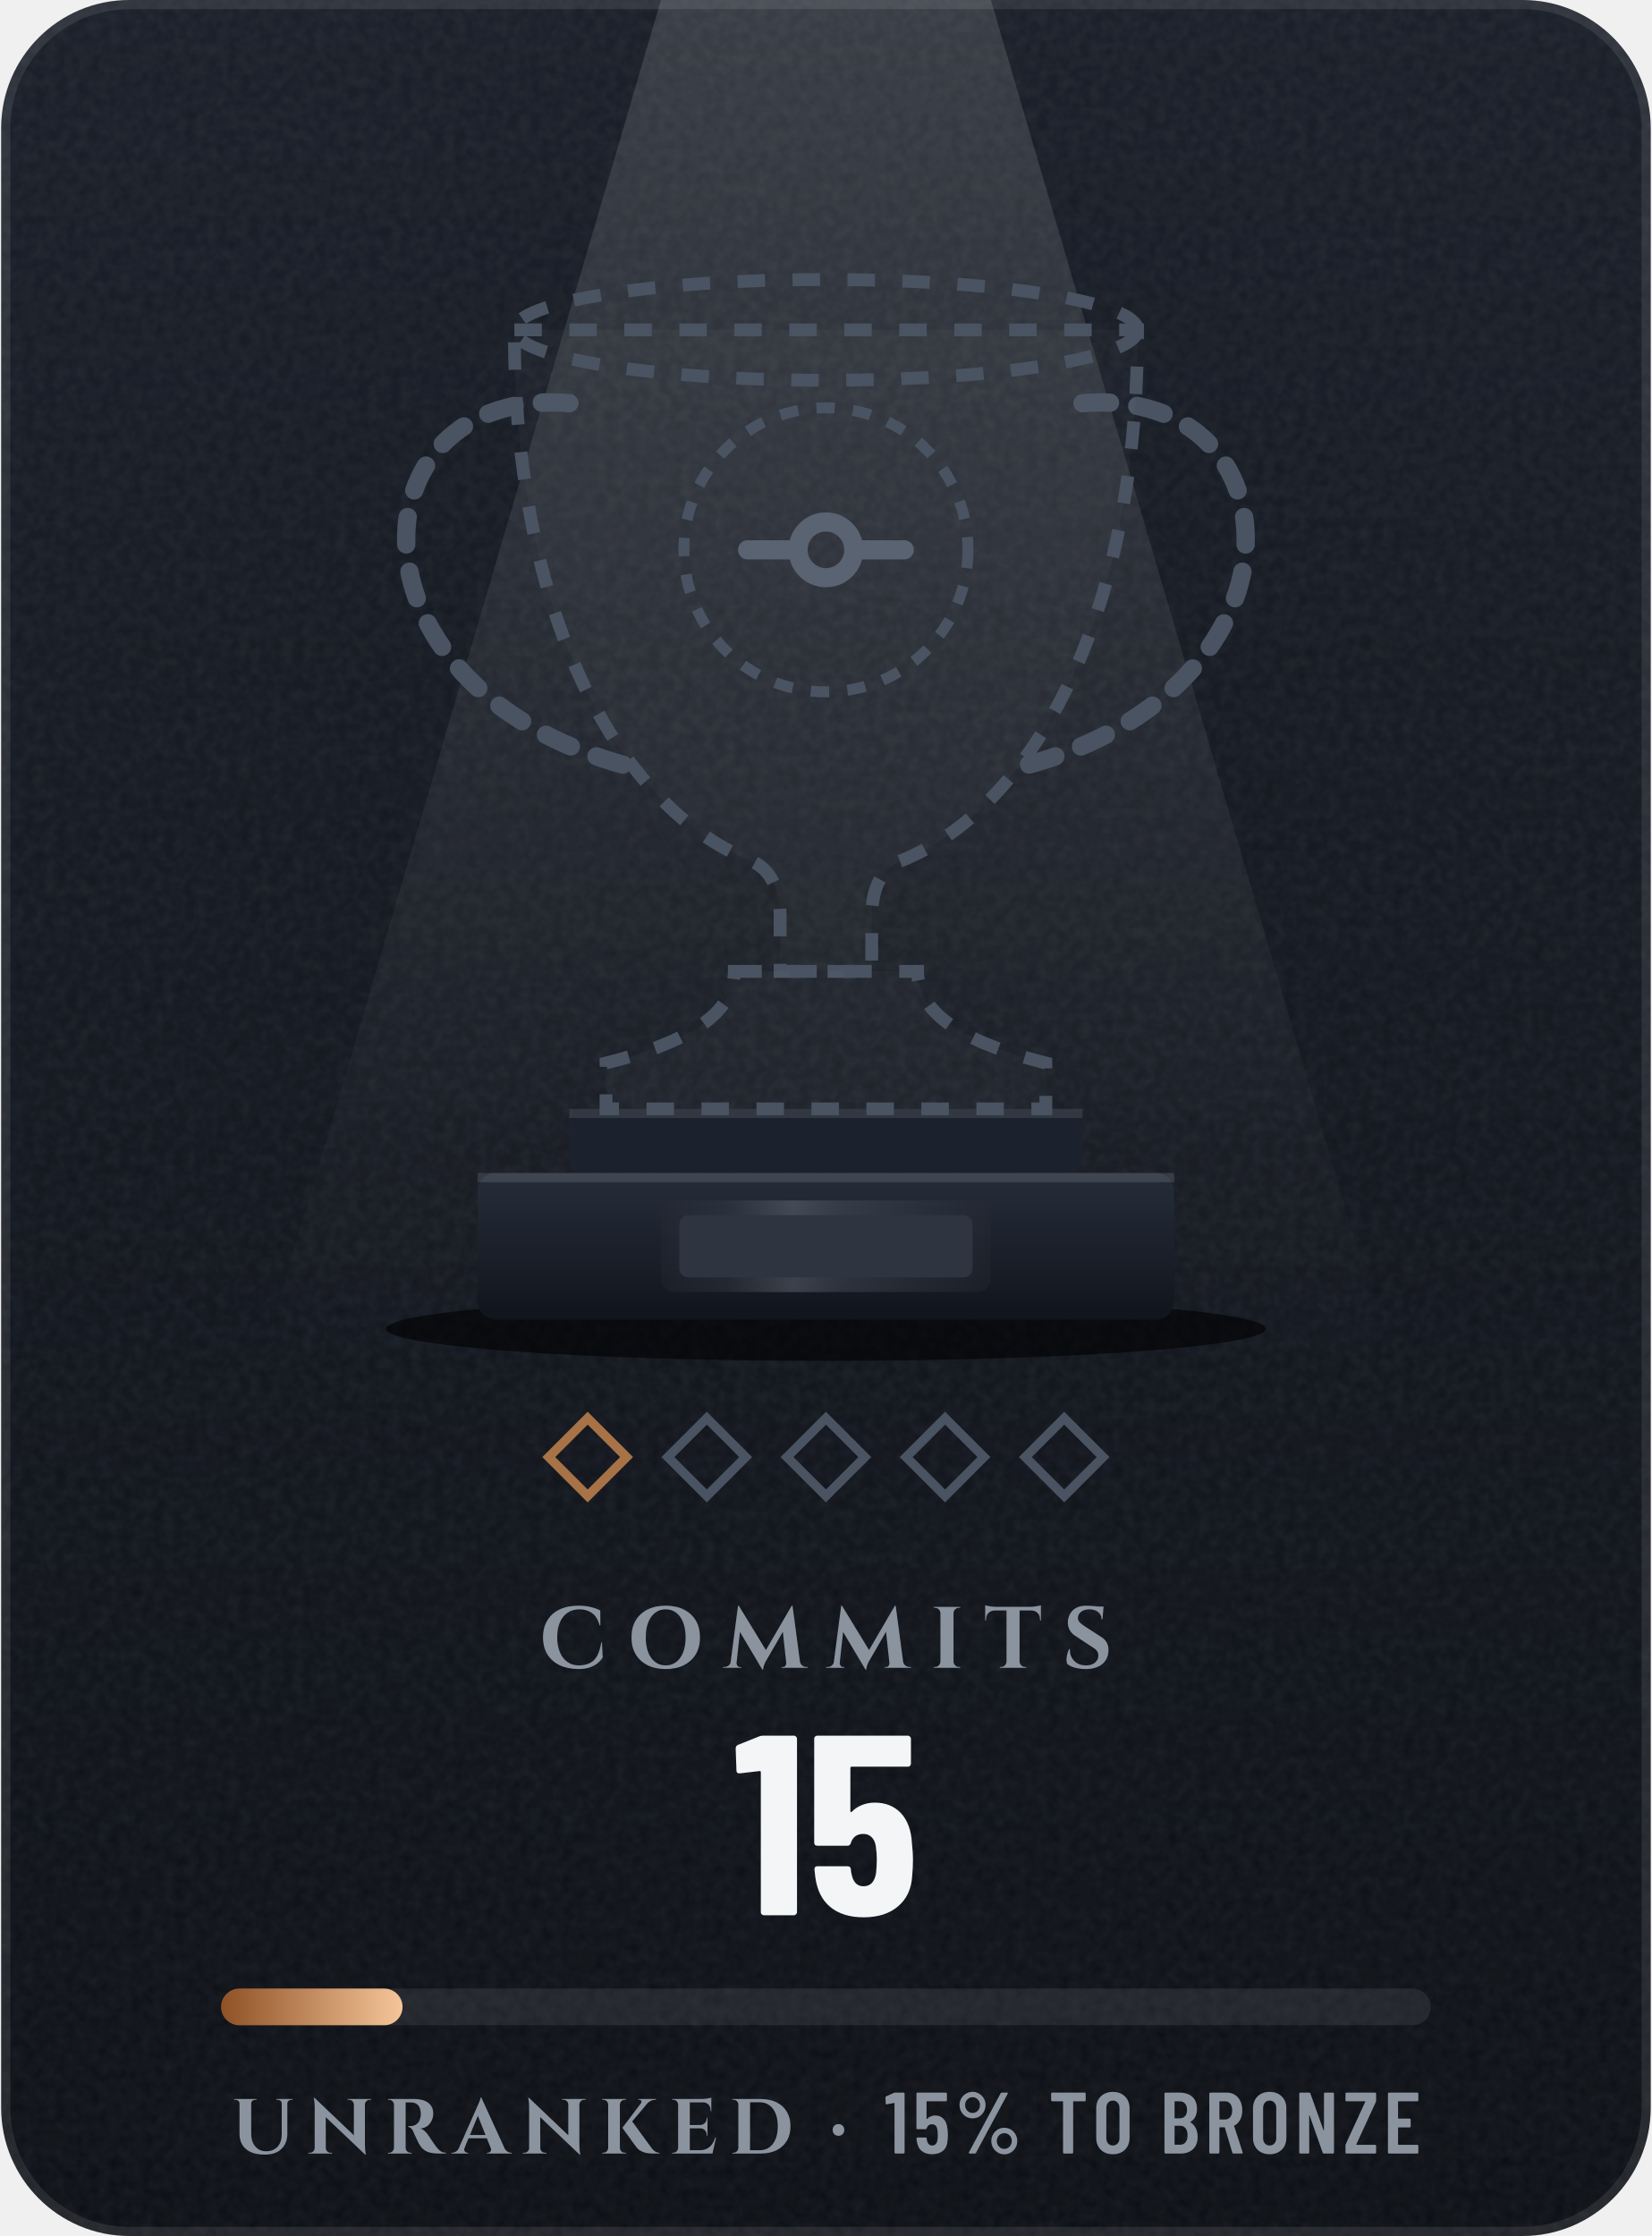
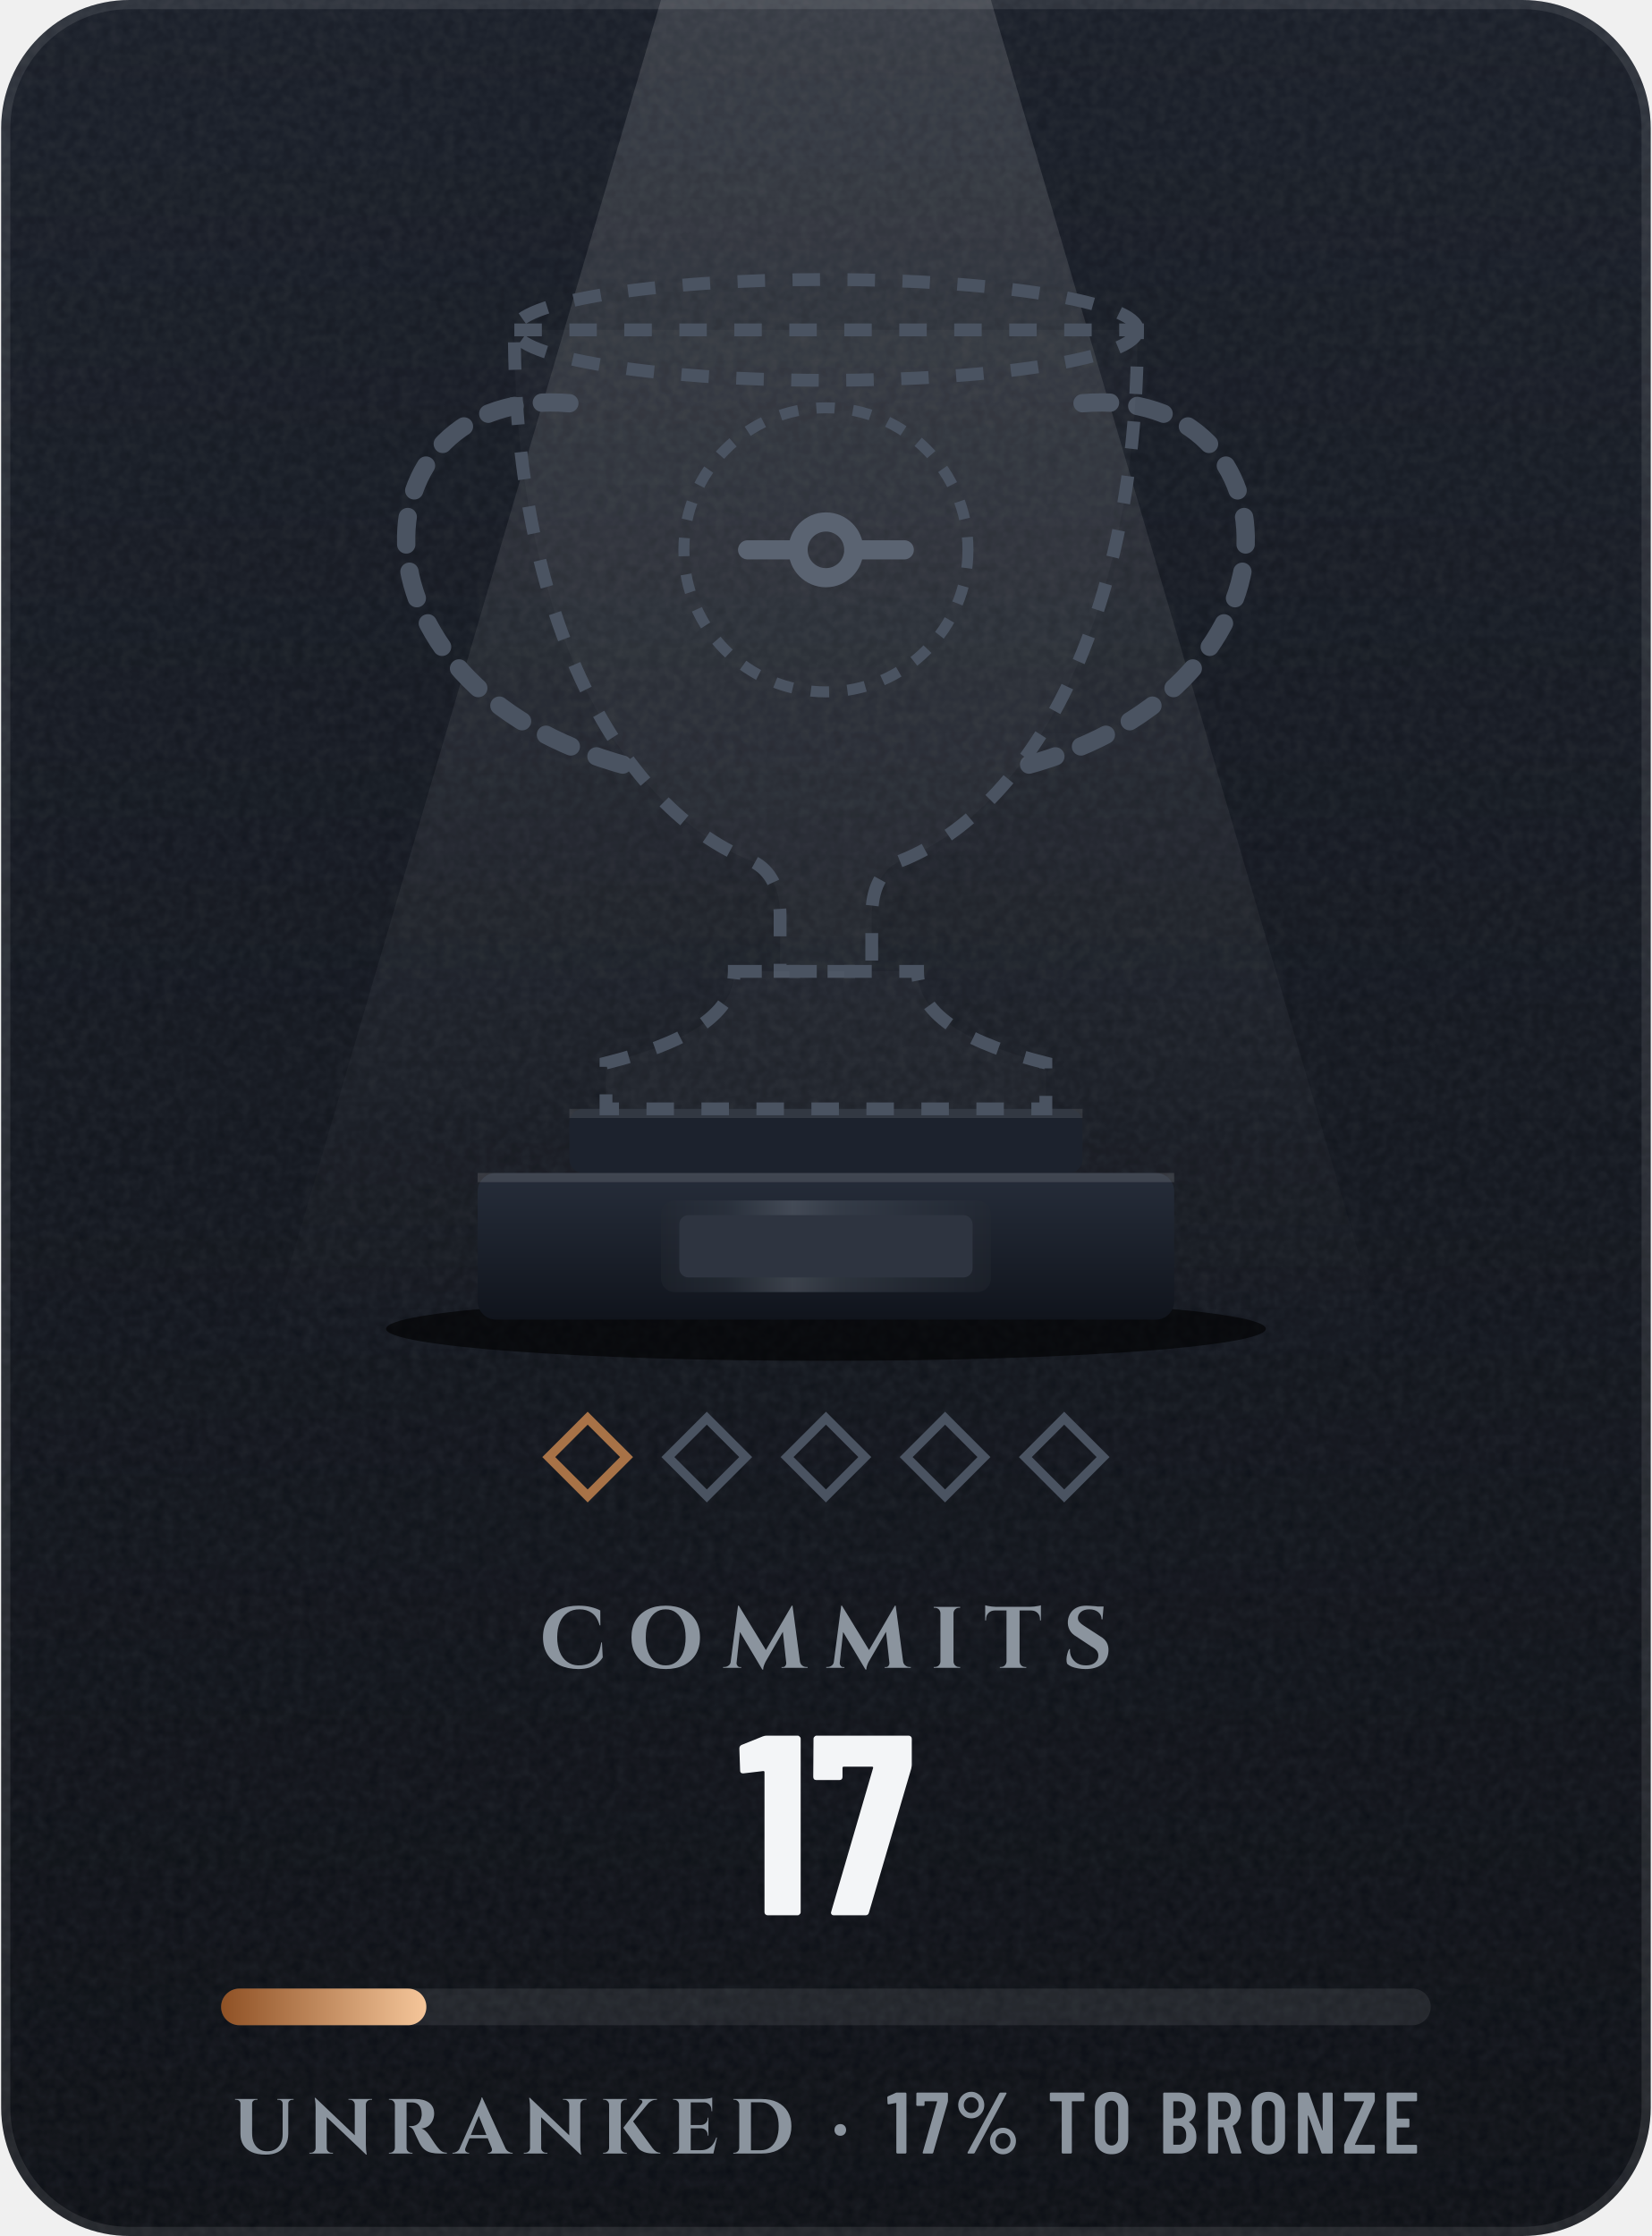
- <svg xmlns="http://www.w3.org/2000/svg" width="164" height="222" viewBox="0 0 180 244" role="img" aria-label="Commits trophy: Unranked, 15, 15% to Bronze">
+ <svg xmlns="http://www.w3.org/2000/svg" width="164" height="222" viewBox="0 0 180 244" role="img" aria-label="Commits trophy: Unranked, 17, 17% to Bronze">
  <defs>
    <linearGradient id="bg" x1="0" y1="0" x2="0" y2="1">
      <stop offset="0" stop-color="#171C26" />
      <stop offset="1" stop-color="#0A0D13" />
    </linearGradient>
    <clipPath id="card">
      <rect width="180" height="244" rx="14" />
    </clipPath>
    <filter id="grain" x="0" y="0" width="100%" height="100%">
      <feTurbulence type="fractalNoise" baseFrequency=".85" numOctaves="2" stitchTiles="stitch" />
      <feColorMatrix values="0 0 0 0 1 0 0 0 0 1 0 0 0 0 1 0 0 0 .07 0" />
    </filter>
    <radialGradient id="glow" cx=".5" cy=".5" r=".5">
      <stop offset="0" stop-color="#5A626D" stop-opacity="0" />
      <stop offset="1" stop-color="#5A626D" stop-opacity="0" />
    </radialGradient>
    <linearGradient id="mh" x1="0" y1="0" x2="1" y2="0">
      <stop offset="0" stop-color="#252A32" />
      <stop offset="0.2" stop-color="#3A414B" />
      <stop offset="0.4" stop-color="#838B96" />
      <stop offset="0.54" stop-color="#5A626D" />
      <stop offset="0.78" stop-color="#3A414B" />
      <stop offset="1" stop-color="#252A32" />
    </linearGradient>
    <linearGradient id="md" x1="0" y1="0" x2="1" y2="1">
      <stop offset="0" stop-color="#252A32" />
      <stop offset="0.2" stop-color="#3A414B" />
      <stop offset="0.4" stop-color="#838B96" />
      <stop offset="0.54" stop-color="#5A626D" />
      <stop offset="0.78" stop-color="#3A414B" />
      <stop offset="1" stop-color="#252A32" />
    </linearGradient>
    <linearGradient id="mdr" x1="1" y1="1" x2="0" y2="0">
      <stop offset="0" stop-color="#252A32" />
      <stop offset="0.2" stop-color="#3A414B" />
      <stop offset="0.4" stop-color="#838B96" />
      <stop offset="0.54" stop-color="#5A626D" />
      <stop offset="0.78" stop-color="#3A414B" />
      <stop offset="1" stop-color="#252A32" />
    </linearGradient>
    <linearGradient id="dia" x1="0" y1="0" x2="1" y2="0">
      <stop offset="0" stop-color="#6CCBFF" />
      <stop offset=".5" stop-color="#C4B2FF" />
      <stop offset="1" stop-color="#F29BDD" />
    </linearGradient>
    <linearGradient id="pb" x1="0" y1="0" x2="1" y2="0">
      <stop offset="0" stop-color="#8F5125" />
      <stop offset="1" stop-color="#F5C69A" />
    </linearGradient>
    <linearGradient id="shg" x1="0" y1="0" x2="1" y2="0">
      <stop offset="0" stop-color="#FFFFFF" stop-opacity="0" />
      <stop offset=".5" stop-color="#FFFFFF" stop-opacity=".6" />
      <stop offset="1" stop-color="#FFFFFF" stop-opacity="0" />
    </linearGradient>
    <linearGradient id="mu" gradientUnits="userSpaceOnUse" x1="38" y1="0" x2="142" y2="0">
      <stop offset="0" stop-color="#252A32" />
      <stop offset="0.2" stop-color="#3A414B" />
      <stop offset="0.4" stop-color="#838B96" />
      <stop offset="0.54" stop-color="#5A626D" />
      <stop offset="0.78" stop-color="#3A414B" />
      <stop offset="1" stop-color="#252A32" />
    </linearGradient>
    <linearGradient id="cone" x1="0" y1="0" x2="0" y2="1">
      <stop offset="0" stop-color="#FFFFFF" stop-opacity=".13" />
      <stop offset="1" stop-color="#FFFFFF" stop-opacity="0" />
    </linearGradient>
    <linearGradient id="rim" x1="0" y1="0" x2="0" y2="1">
      <stop offset="0" stop-color="#181B20" />
      <stop offset="1" stop-color="#3A414B" />
    </linearGradient>
    <linearGradient id="pl" x1="0" y1="0" x2="0" y2="1">
      <stop offset="0" stop-color="#262D3A" />
      <stop offset="1" stop-color="#10141C" />
    </linearGradient>
    <radialGradient id="en" cx=".4" cy=".35" r=".75">
      <stop offset="0" stop-color="#60C898" />
      <stop offset=".6" stop-color="#2BB675" />
      <stop offset="1" stop-color="#135235" />
    </radialGradient>
    <clipPath id="cup">
      <path d="M56 36H124C124 70 111 89 98 94C96 95 95 97 95 100V106H85V100C85 97 84 95 82 94C69 89 56 70 56 36Z" />
      <path d="M80 106H100C100 111 106 114 114 116V121H66V116C74 114 80 111 80 106Z" />
    </clipPath>
  </defs>
  <g clip-path="url(#card)">
    <rect width="180" height="244" fill="url(#bg)" />
    <rect width="180" height="244" filter="url(#grain)" />
  </g>
  <rect x=".5" y=".5" width="179" height="243" rx="13.5" fill="none" stroke="#FFFFFF" stroke-opacity=".09" />
  <path d="M72 0H108L152 150H28Z" fill="url(#cone)" />
  <circle cx="90" cy="72" r="64" fill="url(#glow)" />
  <ellipse cx="90" cy="145" rx="48" ry="3.5" fill="#000000" fill-opacity=".6" />
  <rect x="62" y="121" width="56" height="7" rx="1.5" fill="#1C222D" />
  <rect x="62" y="121" width="56" height="1" fill="#FFFFFF" fill-opacity=".1" />
  <rect x="52" y="128" width="76" height="16" rx="2" fill="url(#pl)" />
  <rect x="52" y="128" width="76" height="1" fill="#FFFFFF" fill-opacity=".12" />
  <rect x="72" y="131" width="36" height="10" rx="1.5" fill="url(#mh)" opacity="0.35" />
  <rect x="74" y="132.6" width="32" height="6.8" rx="1" fill="#2E3440" />
  <path d="M62 44C38 42 36 76 70 84M118 44C142 42 144 76 110 84" fill="none" stroke="#4A5361" stroke-width="2" stroke-dasharray="3 3" stroke-linecap="round" />
  <path d="M56 36H124C124 70 111 89 98 94C96 95 95 97 95 100V106H85V100C85 97 84 95 82 94C69 89 56 70 56 36Z" fill="#FFFFFF" fill-opacity=".025" stroke="#4A5361" stroke-width="1.4" stroke-dasharray="3 3" />
  <path d="M80 106H100C100 111 106 114 114 116V121H66V116C74 114 80 111 80 106Z" fill="#FFFFFF" fill-opacity=".025" stroke="#4A5361" stroke-width="1.4" stroke-dasharray="3 3" />
  <ellipse cx="90" cy="36" rx="34" ry="5.5" fill="none" stroke="#4A5361" stroke-width="1.4" stroke-dasharray="3 3" />
  <circle cx="90" cy="60" r="15.5" fill="none" stroke="#4A5361" stroke-width="1.2" stroke-dasharray="2 2" />
  <g transform="translate(78.6 48.6) scale(0.95)" fill="none" stroke="#5A6371" stroke-width="2.2" stroke-linecap="round" stroke-linejoin="round">
    <circle cx="12" cy="12" r="3.2" />
    <path d="M3 12h5.8M15.2 12H21" />
  </g>
  <rect x="-3" y="-3" width="6" height="6" transform="translate(64 159) rotate(45)" fill="none" stroke="#CC8850" stroke-opacity=".8" />
  <rect x="-3" y="-3" width="6" height="6" transform="translate(77 159) rotate(45)" fill="none" stroke="#4A5361" stroke-opacity="1" />
  <rect x="-3" y="-3" width="6" height="6" transform="translate(90 159) rotate(45)" fill="none" stroke="#4A5361" stroke-opacity="1" />
  <rect x="-3" y="-3" width="6" height="6" transform="translate(103 159) rotate(45)" fill="none" stroke="#4A5361" stroke-opacity="1" />
  <rect x="-3" y="-3" width="6" height="6" transform="translate(116 159) rotate(45)" fill="none" stroke="#4A5361" stroke-opacity="1" />
  <g transform="translate(58.7 182) scale(0.0095 -0.0095)" fill="#8B949E">
    <use href="#s67" x="0" />
    <use href="#s79" x="1012" />
    <use href="#s77" x="2122" />
    <use href="#s77" x="3307" />
    <use href="#s73" x="4491" />
    <use href="#s84" x="5110" />
    <use href="#s83" x="6008" />
  </g>
-   <g transform="translate(79.9 209) scale(0.028 -0.028)" fill="#F3F5F7">
+   <g transform="translate(80.3 209) scale(0.028 -0.028)" fill="#F3F5F7">
    <use href="#n49" x="0" />
-     <use href="#n53" x="284" />
+     <use href="#n55" x="284" />
  </g>
  <rect x="24" y="217" width="132" height="4" rx="2" fill="#FFFFFF" fill-opacity=".08" />
-   <rect x="24" y="217" width="19.8" height="4" rx="2" fill="url(#pb)" />
-   <g transform="translate(25.1 235) scale(0.0085 -0.0085)" fill="#8B949E">
+   <rect x="24" y="217" width="22.4" height="4" rx="2" fill="url(#pb)" />
+   <g transform="translate(25.2 235) scale(0.0085 -0.0085)" fill="#8B949E">
    <use href="#s85" x="0" />
    <use href="#s78" x="962" />
    <use href="#s82" x="1968" />
    <use href="#s65" x="2857" />
    <use href="#s78" x="3715" />
    <use href="#s75" x="4721" />
    <use href="#s69" x="5619" />
    <use href="#s68" x="6392" />
  </g>
-   <g transform="translate(90.4 235) scale(0.009 -0.009)" fill="#8B949E">
+   <g transform="translate(90.6 235) scale(0.009 -0.009)" fill="#8B949E">
    <use href="#m183" x="0" />
  </g>
-   <g transform="translate(96.4 235) scale(0.0095 -0.0095)" fill="#8B949E">
+   <g transform="translate(96.6 235) scale(0.0095 -0.0095)" fill="#8B949E">
    <use href="#m49" x="0" />
-     <use href="#m53" x="327" />
-     <use href="#m37" x="807" />
-     <use href="#m84" x="1885" />
-     <use href="#m79" x="2389" />
-     <use href="#m66" x="3161" />
-     <use href="#m82" x="3676" />
-     <use href="#m79" x="4190" />
-     <use href="#m78" x="4709" />
-     <use href="#m90" x="5269" />
-     <use href="#m69" x="5728" />
+     <use href="#m55" x="327" />
+     <use href="#m37" x="771" />
+     <use href="#m84" x="1849" />
+     <use href="#m79" x="2353" />
+     <use href="#m66" x="3125" />
+     <use href="#m82" x="3640" />
+     <use href="#m79" x="4154" />
+     <use href="#m78" x="4673" />
+     <use href="#m90" x="5233" />
+     <use href="#m69" x="5692" />
  </g>
  <defs>
    <path id="m37" d="M54 557Q54 598 74 633Q94 668 128 688Q163 709 204 709Q244 709 278 688Q313 668 333 633Q353 598 353 557Q353 515 333 480Q313 445 279 424Q245 404 204 404Q163 404 128 424Q94 445 74 480Q54 515 54 557ZM162 14 526 692Q530 700 541 700H599Q606 700 608 696Q610 692 607 686L243 8Q239 0 228 0H170Q163 0 161 4Q159 8 162 14ZM289 557Q289 594 264 620Q239 647 204 647Q168 647 143 621Q118 595 118 557Q118 519 143 492Q168 466 204 466Q240 466 264 492Q289 519 289 557ZM419 144Q419 185 439 220Q459 255 493 276Q527 296 568 296Q609 296 643 276Q677 255 697 220Q717 185 717 144Q717 102 697 67Q677 32 643 12Q609 -9 568 -9Q527 -9 493 12Q459 32 439 67Q419 102 419 144ZM654 144Q654 182 629 208Q604 234 568 234Q532 234 507 208Q482 182 482 144Q482 106 507 80Q532 53 568 53Q604 53 629 80Q654 106 654 144Z" />
    <path id="m49" d="M122 700H218Q223 700 226 696Q230 693 230 688V12Q230 7 226 4Q223 0 218 0H126Q121 0 118 4Q114 7 114 12V576Q114 578 112 580Q111 582 109 581L27 565H24Q13 565 13 576L10 643Q10 653 18 657L107 697Q114 700 122 700Z" />
-     <path id="m53" d="M400 216Q400 175 396 146Q391 72 344 32Q297 -8 219 -8Q145 -8 99 30Q53 68 43 144L40 172Q40 184 52 184H144Q156 184 157 172Q157 166 159 154Q171 92 219 92Q244 92 260 108Q275 124 280 153Q284 178 284 217Q284 254 278 281Q273 307 258 322Q242 336 219 336Q171 336 157 290Q154 279 144 279H51Q46 279 42 282Q39 286 39 291V688Q39 693 42 696Q46 700 51 700H377Q382 700 386 696Q389 693 389 688V612Q389 607 386 604Q382 600 377 600H160Q155 600 155 595V400Q155 397 157 396Q159 396 161 398Q178 416 202 426Q227 437 254 437Q314 437 350 398Q387 360 394 290Q400 259 400 216Z" />
+     <path id="m55" d="M90 13 255 594Q257 600 251 600H116Q111 600 111 595V559Q111 554 108 550Q104 547 99 547H28Q23 547 20 550Q16 554 16 559L17 688Q17 693 20 696Q24 700 29 700H368Q373 700 376 696Q380 693 380 688V607Q380 603 378 593L211 10Q208 0 197 0H100Q87 0 90 13Z" />
    <path id="m66" d="M242 0H66Q61 0 58 4Q54 7 54 12V688Q54 693 58 696Q61 700 66 700H224Q319 700 373 652Q427 604 427 512Q427 409 354 365Q349 362 352 359Q391 334 413 292Q435 250 435 192Q435 100 382 50Q328 0 242 0ZM170 595V409Q170 404 175 404H226Q267 404 290 429Q313 454 313 500Q313 548 290 574Q267 600 226 600H175Q170 600 170 595ZM319 208Q319 260 296 290Q273 319 233 319H175Q170 319 170 314V106Q170 101 175 101H233Q273 101 296 129Q319 157 319 208Z" />
    <path id="m69" d="M391 600H175Q170 600 170 595V406Q170 401 175 401H303Q308 401 312 398Q315 394 315 389V312Q315 307 312 304Q308 300 303 300H175Q170 300 170 295V105Q170 100 175 100H391Q396 100 400 96Q403 93 403 88V12Q403 7 400 4Q396 0 391 0H66Q61 0 58 4Q54 7 54 12V688Q54 693 58 696Q61 700 66 700H391Q396 700 400 696Q403 693 403 688V612Q403 607 400 604Q396 600 391 600Z" />
    <path id="m78" d="M350 700H441Q446 700 450 696Q453 693 453 688V12Q453 7 450 4Q446 0 441 0H336Q326 0 323 10L174 434Q173 437 170 436Q168 436 168 433L169 12Q169 7 166 4Q162 0 157 0H66Q61 0 58 4Q54 7 54 12V688Q54 693 58 696Q61 700 66 700H169Q179 700 182 690L332 269Q333 266 336 266Q338 267 338 270V688Q338 693 342 696Q345 700 350 700Z" />
    <path id="m79" d="M42 182V518Q42 604 94 656Q147 708 233 708Q319 708 372 656Q425 604 425 518V182Q425 96 372 44Q319 -8 233 -8Q147 -8 94 44Q42 96 42 182ZM309 177V523Q309 561 288 584Q267 608 233 608Q199 608 178 584Q158 561 158 523V177Q158 139 178 116Q199 92 233 92Q267 92 288 116Q309 139 309 177Z" />
    <path id="m82" d="M318 10 233 297Q231 301 228 301H175Q170 301 170 296V12Q170 7 166 4Q163 0 158 0H66Q61 0 58 4Q54 7 54 12V688Q54 693 58 696Q61 700 66 700H254Q307 700 348 674Q388 649 410 602Q433 556 433 496Q433 434 409 389Q385 344 342 321Q338 320 339 315L437 14Q438 12 438 9Q438 0 427 0H331Q321 0 318 10ZM170 595V396Q170 391 175 391H236Q272 391 294 419Q317 447 317 495Q317 543 294 572Q272 600 236 600H175Q170 600 170 595Z" />
    <path id="m84" d="M425 688V612Q425 607 422 604Q418 600 413 600H286Q281 600 281 595V12Q281 7 278 4Q274 0 269 0H177Q172 0 168 4Q165 7 165 12V595Q165 600 160 600H40Q35 600 32 604Q28 607 28 612V688Q28 693 32 696Q35 700 40 700H413Q418 700 422 696Q425 693 425 688Z" />
    <path id="m90" d="M25 12V92Q25 100 28 107L252 594Q253 596 252 598Q251 600 249 600H37Q32 600 28 604Q25 607 25 612V688Q25 693 28 696Q32 700 37 700H365Q370 700 374 696Q377 693 377 688V608Q377 601 374 593L150 106Q149 104 150 102Q151 100 153 100H365Q370 100 374 96Q377 93 377 88V12Q377 7 374 4Q370 0 365 0H37Q32 0 28 4Q25 7 25 12Z" />
    <path id="m183" d="M37 286Q37 317 57 337Q77 357 108 357Q139 357 158 337Q178 317 178 286Q178 255 158 235Q138 215 108 215Q77 215 57 235Q37 255 37 286Z" />
    <path id="n49" d="M115 700H236Q241 700 244 696Q248 693 248 688V12Q248 7 244 4Q241 0 236 0H119Q114 0 110 4Q107 7 107 12V558Q107 562 102 562L25 553H23Q12 553 12 564L9 650Q9 660 18 664L100 697Q108 700 115 700Z" />
-     <path id="n53" d="M416 218Q416 185 413 155Q409 78 358 35Q308 -8 223 -8Q143 -8 94 32Q45 72 35 151L32 179Q32 191 44 191H161Q173 191 174 179Q174 173 176 163Q185 113 223 113Q243 113 256 126Q268 140 272 164Q275 190 275 219Q275 240 271 270Q267 293 254 305Q242 317 223 317Q185 317 174 282Q171 271 161 271H43Q38 271 34 274Q31 278 31 283V688Q31 693 34 696Q38 700 43 700H396Q401 700 404 696Q408 693 408 688V591Q408 586 404 582Q401 579 396 579H177Q172 579 172 574V406Q172 403 174 402Q176 401 178 404Q195 421 218 430Q241 439 267 439Q331 439 370 397Q408 355 412 280Q416 242 416 218Z" />
+     <path id="n55" d="M83 14 246 573Q248 579 242 579H132Q127 579 127 574V539Q127 534 124 530Q120 527 115 527H25Q20 527 16 530Q13 534 13 539L14 688Q14 693 18 696Q21 700 26 700H385Q390 700 394 696Q397 693 397 688V586Q397 582 395 572L230 10Q227 0 217 0H93Q87 0 84 4Q81 8 83 14Z" />
    <path id="s65" d="M354 720 656 60Q671 36 690 25Q714 10 737 10H745V0H427V10H436Q456 10 471 26Q486 43 474 73L425 196H190L138 69Q132 52 136 39Q141 25 153 18Q165 10 177 10H186V0H-28V10H-19Q4 10 29 25Q48 36 62 60L296 589Q299 595 306 612Q314 628 322 649Q331 670 338 690Q345 709 345 720ZM208 238H408L310 484Z" />
    <path id="s67" d="M722 292 731 120Q709 83 672 53Q635 23 580 4Q525 -14 450 -14Q328 -13 236 30Q145 74 95 155Q45 236 45 351Q45 463 94 544Q143 626 234 670Q326 714 453 714Q533 714 596 698Q660 682 703 659L704 488H695Q668 587 607 630Q546 672 464 672Q384 672 327 633Q270 594 239 523Q208 452 208 353Q208 254 238 182Q267 110 322 70Q376 30 450 28Q527 28 580 53Q633 78 666 136Q698 194 714 292Z" />
    <path id="s68" d="M405 700Q523 700 609 658Q695 615 742 536Q788 458 788 350Q788 242 742 164Q695 85 609 42Q523 0 405 0H42V10H55Q81 10 100 28Q118 47 119 73V627Q119 653 100 672Q81 690 55 690H43L42 700ZM269 658V42H393Q465 42 517 80Q569 117 597 186Q625 255 625 350Q625 445 597 514Q569 583 517 620Q465 658 393 658Z" />
    <path id="s69" d="M606 205 560 0H42V10H55Q81 10 100 28Q118 47 119 73V627Q118 653 100 672Q81 690 55 690H42V700H423Q445 700 470 703Q494 706 515 710Q536 714 545 718V543H535V555Q535 601 508 629Q484 653 447 657H269V366H401Q438 367 462 392Q486 416 486 453V460H496V230H486V238Q486 275 462 299Q438 323 401 324H269V43H400Q450 43 488 62Q526 82 553 118Q580 155 596 205Z" />
    <path id="s73" d="M119 73V627Q118 653 100 672Q81 690 55 690H42V700H346V690H333Q307 690 288 672Q270 653 269 627V73Q270 47 288 28Q307 10 333 10H346V0H42V10H55Q81 10 100 28Q118 47 119 73Z" />
    <path id="s75" d="M119 73V627Q118 653 100 672Q81 690 55 690H42V700H346V690H333Q307 690 288 672Q270 653 269 627V73Q270 47 288 28Q307 10 333 10H346V0H42V10H55Q81 10 100 28Q118 47 119 73ZM734 700V691H730Q697 691 669 678Q645 666 627 650L427 412L675 72Q698 42 722 26Q746 11 777 10V0H695Q684 0 658 1Q633 2 601 9Q569 16 536 34Q504 51 480 83Q475 90 460 110Q445 130 425 158Q405 186 384 216Q362 245 343 271Q324 297 313 314L301 330L540 646Q551 662 543 676Q535 691 515 691H505V700Z" />
    <path id="s77" d="M780 714H789L875 68Q881 42 900 27Q921 10 947 10H963V0H663V9H678Q695 9 706 22Q717 36 717 52V55L678 414L491 90L481 73Q471 55 462 30Q452 5 452 -20H442L185 412L146 55V52Q146 36 158 22Q169 9 185 9H200V0H-9V10H7Q34 10 55 27Q73 40 78 64L163 714H172L483 204Z" />
    <path id="s78" d="M108 715 613 234V629Q612 655 594 672Q577 690 551 690H532V700H835V690H817Q792 690 774 672Q756 655 755 629V114Q755 77 758 48Q761 18 764 2L767 -14H758L252 467L253 71Q253 46 271 28Q289 10 314 10H333V0H30V10H49Q74 10 92 28Q110 46 110 71V590Q110 646 104 681L98 715Z" />
    <path id="s79" d="M442 714Q562 714 650 670Q739 625 788 544Q836 463 836 350Q836 238 788 156Q739 75 650 30Q562 -14 442 -14Q322 -14 234 30Q145 75 97 156Q49 237 49 350Q49 462 97 544Q145 625 234 670Q322 714 442 714ZM442 28Q513 28 564 68Q615 107 643 179Q671 251 671 350Q671 449 643 521Q615 593 564 632Q513 672 442 672Q372 672 320 632Q269 593 241 521Q213 449 213 350Q213 251 241 179Q269 107 320 68Q372 28 442 28Z" />
    <path id="s82" d="M122 73V627Q121 653 102 672Q84 690 58 690H45V700H388Q433 700 476 690Q519 680 552 658Q586 636 606 600Q626 564 626 511Q626 469 608 428Q591 386 555 356Q519 327 462 321Q494 311 520 285Q547 259 564 233Q565 231 576 215Q586 199 602 176Q617 152 634 128Q651 104 665 86Q687 59 705 42Q723 26 743 18Q763 11 789 10V0H691Q637 0 593 10Q549 19 515 42Q481 65 456 104Q448 116 438 134Q429 153 419 174Q409 195 400 214Q390 234 383 250Q376 266 373 275Q360 307 342 323Q325 339 305 342V352H336Q363 352 388 363Q414 374 434 399Q454 424 462 468Q464 477 466 489Q467 501 466 516Q463 588 430 622Q397 655 348 656Q334 657 318 656Q301 656 288 656H272V73Q272 47 291 28Q310 10 336 10H348V0H45V10H58Q84 10 102 28Q121 47 122 73Z" />
    <path id="s83" d="M277 714Q297 714 326 712Q356 710 388 707Q399 705 409 704H476L475 692Q475 692 475 692L463 557H453Q453 609 414 640Q376 672 312 672Q254 672 218 644Q183 616 181 576Q180 546 200 524Q220 502 251 483L442 359Q488 333 512 291Q535 249 532 193Q527 95 457 40Q387 -14 267 -14Q223 -14 182 -6Q140 1 108 14Q76 28 57 47Q49 69 50 100Q51 131 60 163Q68 195 81 216H90Q86 165 108 122Q131 78 174 52Q218 27 278 28Q344 29 380 62Q416 94 416 140Q416 171 398 196Q379 221 337 244L162 360Q109 390 85 437Q61 484 66 539Q71 591 97 630Q123 670 168 692Q214 714 277 714Z" />
    <path id="s84" d="M654 719V544L644 545V556Q644 603 616 630Q589 658 542 659H409V73Q410 47 428 28Q447 10 473 10H486V0H182V10H195Q221 10 240 28Q258 47 259 73V659H125Q79 658 52 630Q24 603 24 556V545L14 544V719Q24 715 44 711Q65 707 90 704Q115 701 136 701H532Q554 701 578 704Q603 707 624 711Q645 715 654 719Z" />
    <path id="s85" d="M326 700V690H310Q288 690 272 676Q257 662 257 640V260Q257 189 280 137Q304 85 348 57Q391 29 451 29Q512 29 556 56Q601 82 625 131Q649 180 649 247V640Q649 662 634 676Q618 690 596 690H580V700H790V690H774Q752 690 736 676Q721 662 721 640V253Q721 171 686 111Q652 51 588 18Q523 -14 432 -14Q326 -14 253 18Q180 51 144 110Q107 170 107 252V640Q107 662 92 676Q76 690 54 690H38V700Z" />
  </defs>
</svg>
